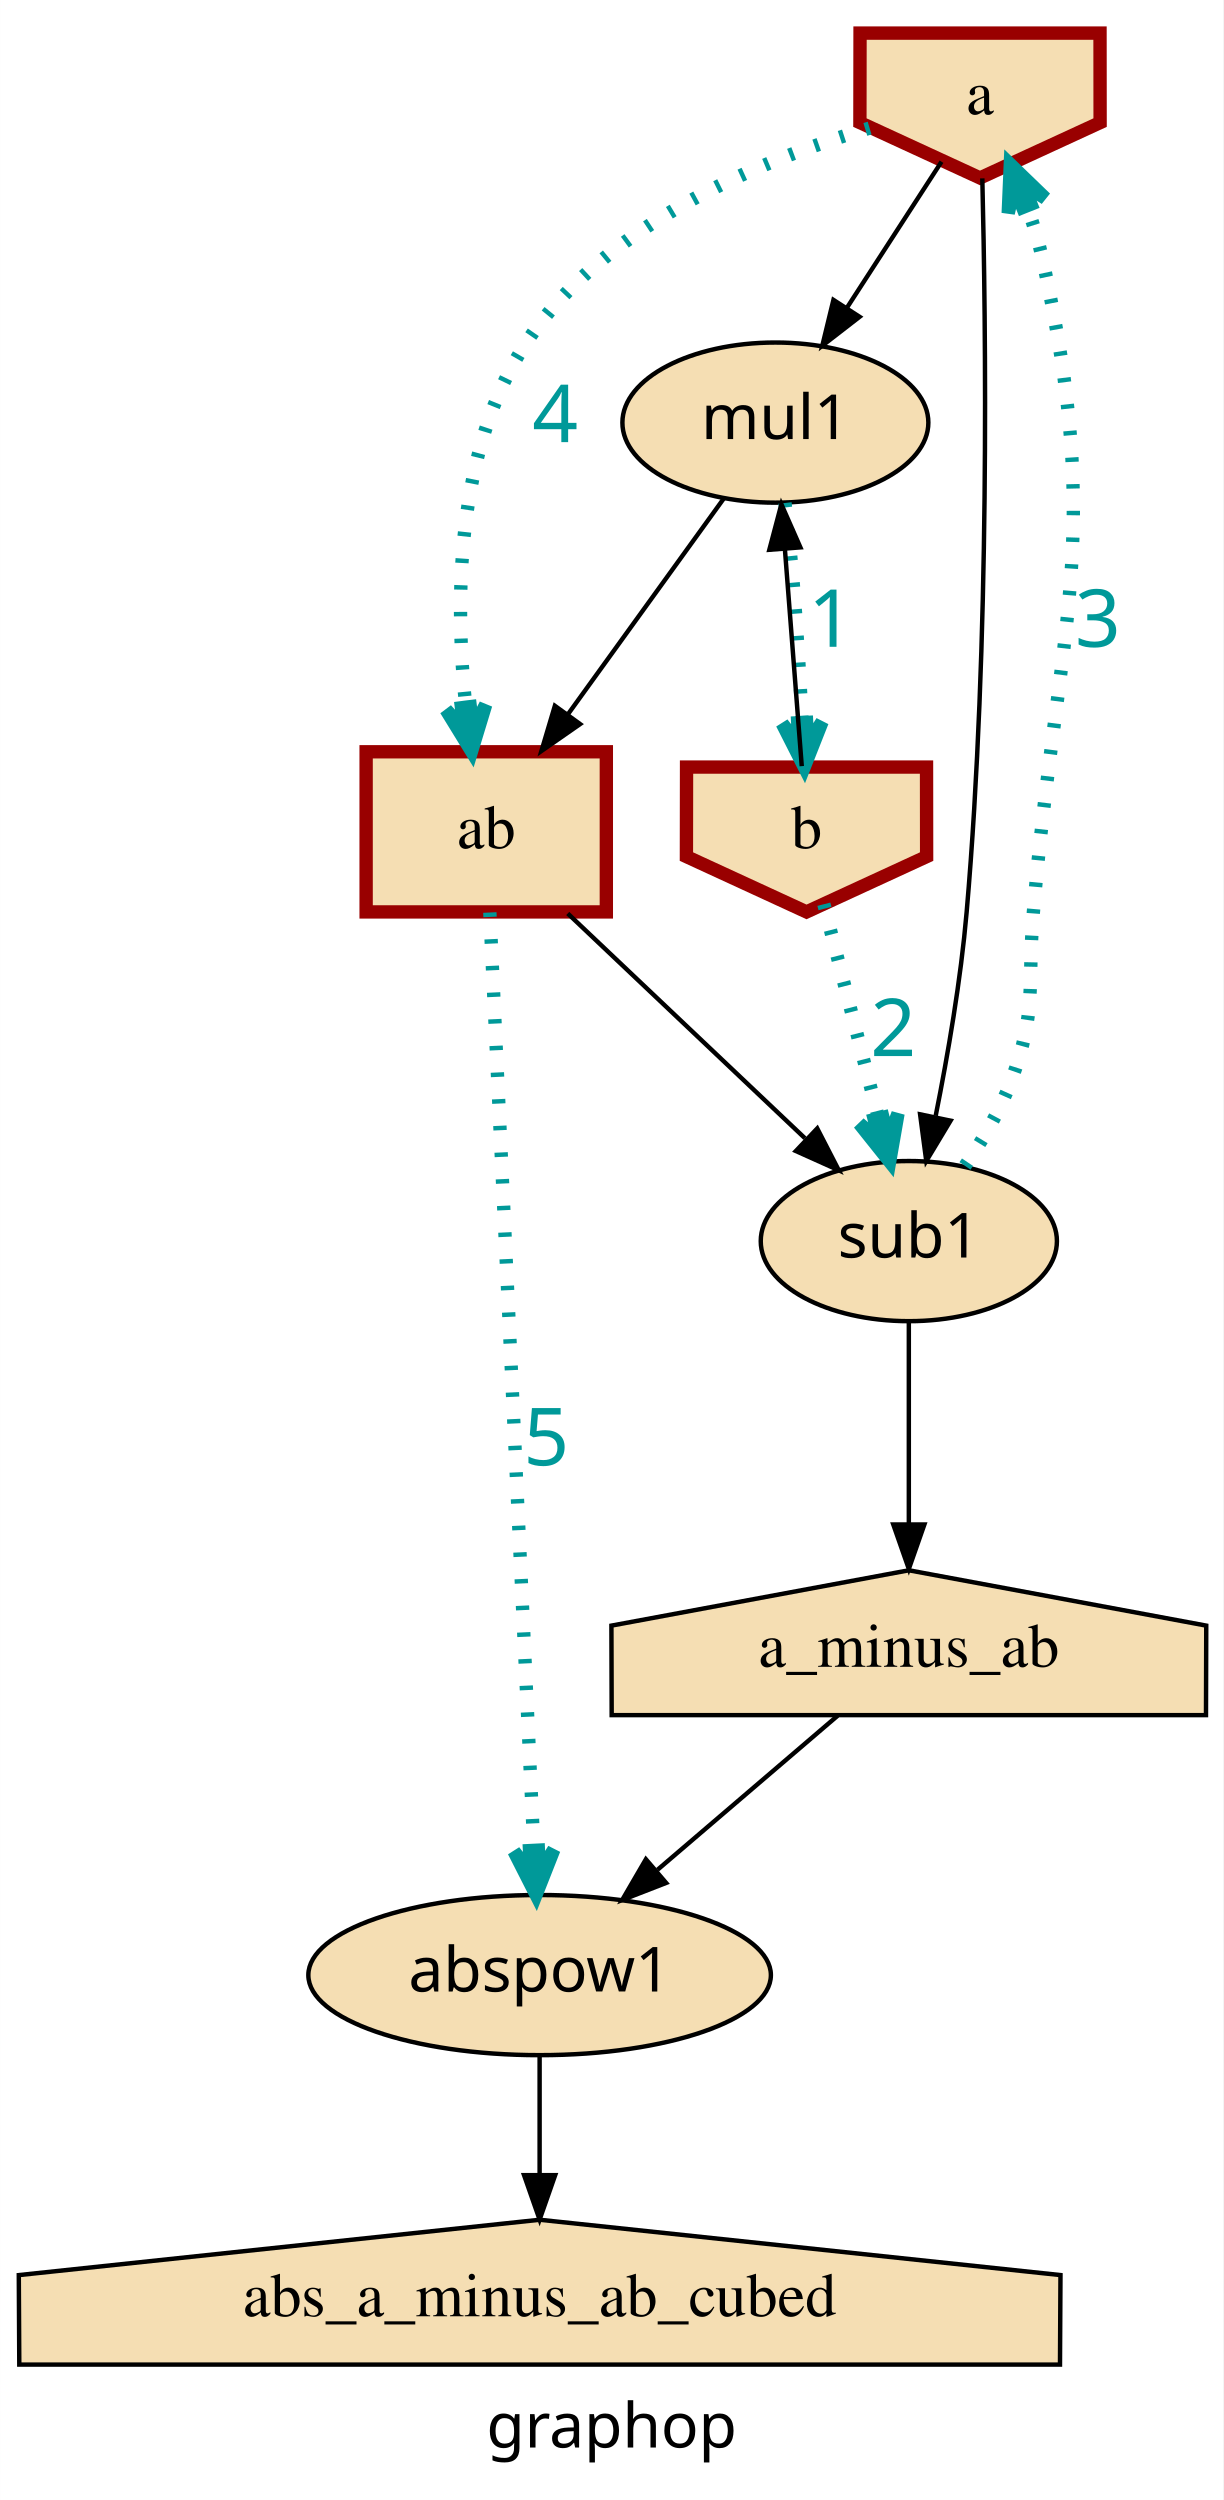
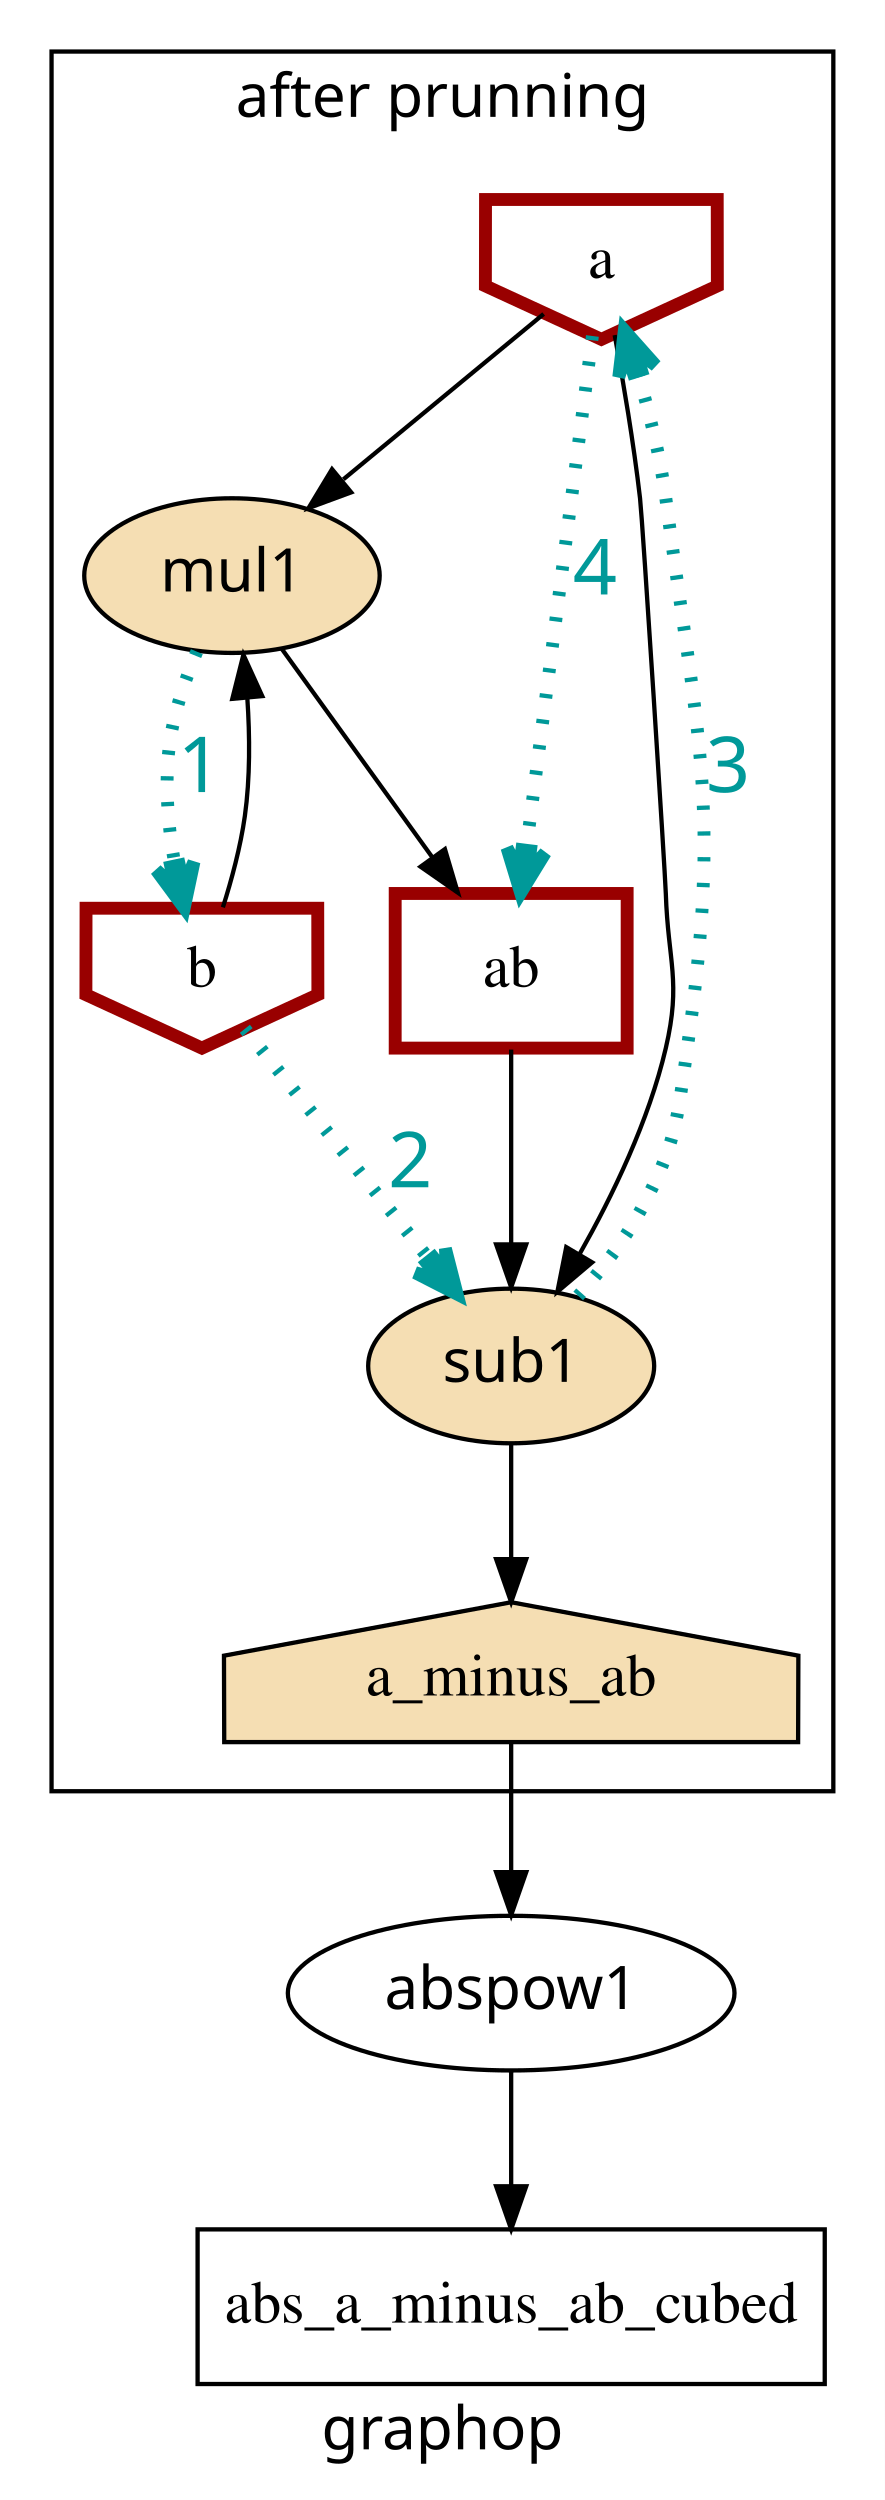
- <svg xmlns="http://www.w3.org/2000/svg" width="275pt" height="562pt" viewBox="0.00 0.00 274.97 562.00">
-   <g id="graph0" class="graph" transform="scale(1 1) rotate(0) translate(4 558)">
-     <polygon fill="white" stroke="transparent" points="-4,4 -4,-558 270.97,-558 270.97,4 -4,4" />
-     <text text-anchor="middle" x="133.49" y="-7.8" font-family="italic" font-size="14.00">graphop</text>
+ <svg xmlns="http://www.w3.org/2000/svg" width="206pt" height="582pt" viewBox="0.00 0.00 206.00 582.00">
+   <g id="graph0" class="graph" transform="scale(1 1) rotate(0) translate(4 578)">
+     <polygon fill="white" stroke="transparent" points="-4,4 -4,-578 202,-578 202,4 -4,4" />
+     <text text-anchor="middle" x="99" y="-7.8" font-family="italic" font-size="14.00">graphop</text>
+     <g id="clust1" class="cluster">
+       <polygon fill="none" stroke="black" points="8,-161 8,-566 190,-566 190,-161 8,-161" />
+       <text text-anchor="middle" x="99" y="-550.8" font-family="italic" font-size="14.00">after prunning</text>
+     </g>
    <g id="node1" class="node">
-       <polygon fill="wheat" stroke="#990000" stroke-width="3" points="189.29,-530.44 216.29,-518 243.29,-530.44 243.27,-550.56 189.32,-550.56 189.29,-530.44" />
-       <text text-anchor="middle" x="216.29" y="-532.3" font-family="Times,serif" font-size="14.00">a</text>
+       <ellipse fill="none" stroke="black" cx="115" cy="-114" rx="51.99" ry="18" />
+       <text text-anchor="middle" x="115" y="-110.3" font-family="italic" font-size="14.00">abspow1</text>
    </g>
    <g id="node2" class="node">
-       <ellipse fill="wheat" stroke="black" cx="170.29" cy="-463" rx="34.39" ry="18" />
-       <text text-anchor="middle" x="170.29" y="-459.3" font-family="italic" font-size="14.00">mul1</text>
+       <polygon fill="none" stroke="black" points="188,-59 42,-59 42,-23 188,-23 188,-59" />
+       <text text-anchor="middle" x="115" y="-37.3" font-family="Times,serif" font-size="14.00">abs_a_minus_ab_cubed</text>
+     </g>
+     <g id="edge8" class="edge">
+       <path fill="none" stroke="black" d="M115,-95.81C115,-87.79 115,-78.05 115,-69.07" />
+       <polygon fill="black" stroke="black" points="118.5,-69.03 115,-59.03 111.5,-69.03 118.5,-69.03" />
+     </g>
+     <g id="node3" class="node">
+       <polygon fill="none" stroke="#990000" stroke-width="3" points="109,-511.44 136,-499 163,-511.44 162.97,-531.56 109.03,-531.56 109,-511.44" />
+       <text text-anchor="middle" x="136" y="-513.3" font-family="Times,serif" font-size="14.00">a</text>
+     </g>
+     <g id="node4" class="node">
+       <ellipse fill="wheat" stroke="black" cx="50" cy="-444" rx="34.39" ry="18" />
+       <text text-anchor="middle" x="50" y="-440.3" font-family="italic" font-size="14.00">mul1</text>
    </g>
    <g id="edge1" class="edge">
-       <path fill="none" stroke="black" d="M207.64,-521.65C201.64,-512.39 193.48,-499.79 186.32,-488.73" />
-       <polygon fill="black" stroke="black" points="189.22,-486.78 180.84,-480.29 183.34,-490.58 189.22,-486.78" />
+       <path fill="none" stroke="black" d="M122.56,-504.91C110.13,-494.64 91.3,-479.09 75.93,-466.41" />
+       <polygon fill="black" stroke="black" points="77.76,-463.38 67.82,-459.71 73.3,-468.78 77.76,-463.38" />
    </g>
-     <g id="node4" class="node">
-       <polygon fill="wheat" stroke="#990000" stroke-width="3" points="132.29,-389 78.29,-389 78.29,-353 132.29,-353 132.29,-389" />
-       <text text-anchor="middle" x="105.29" y="-367.3" font-family="Times,serif" font-size="14.00">ab</text>
+     <g id="node6" class="node">
+       <polygon fill="none" stroke="#990000" stroke-width="3" points="142,-370 88,-370 88,-334 142,-334 142,-370" />
+       <text text-anchor="middle" x="115" y="-348.3" font-family="Times,serif" font-size="14.00">ab</text>
    </g>
    <g id="edge12" class="edge">
-       <path fill="none" stroke="#009999" stroke-width="3" stroke-dasharray="1,5" d="M191.47,-529.2C167.38,-522.16 131.95,-507.76 114.29,-481 98.33,-456.81 98.21,-422.72 100.7,-399.13" />
-       <polygon fill="#009999" stroke="#009999" stroke-width="3" points="101.99,-389.11 105.18,-399.6 102.34,-394.19 101.71,-399.15 100.72,-399.03 99.73,-398.9 100.36,-393.94 96.25,-398.45 101.99,-389.11 101.99,-389.11" />
-       <text text-anchor="middle" x="120.79" y="-458.6" font-family="bold" font-size="18.00" fill="#009999">4</text>
+       <path fill="none" stroke="#009999" stroke-width="3" stroke-dasharray="1,5" d="M133.91,-499.78C130.31,-471.87 122.93,-414.51 118.52,-380.35" />
+       <polygon fill="#009999" stroke="#009999" stroke-width="3" points="117.21,-370.14 122.95,-379.48 118.84,-374.97 119.48,-379.93 118.49,-380.05 117.49,-380.18 116.85,-375.22 114.02,-380.63 117.21,-370.14 117.21,-370.14" />
+       <text text-anchor="middle" x="134.5" y="-439.6" font-family="bold" font-size="18.00" fill="#009999">4</text>
+     </g>
+     <g id="node7" class="node">
+       <ellipse fill="wheat" stroke="black" cx="115" cy="-260" rx="33.29" ry="18" />
+       <text text-anchor="middle" x="115" y="-256.3" font-family="italic" font-size="14.00">sub1</text>
+     </g>
+     <g id="edge2" class="edge">
+       <path fill="none" stroke="black" d="M139.1,-499.99C141.07,-489.28 143.52,-474.84 145,-462 145.59,-456.91 150.83,-375.12 151,-370 151.52,-354.01 154.63,-349.58 151,-334 147.06,-317.12 138.63,-299.65 130.92,-286.04" />
+       <polygon fill="black" stroke="black" points="133.85,-284.12 125.76,-277.28 127.82,-287.67 133.85,-284.12" />
    </g>
    <g id="node5" class="node">
-       <ellipse fill="wheat" stroke="black" cx="200.29" cy="-279" rx="33.29" ry="18" />
-       <text text-anchor="middle" x="200.29" y="-275.3" font-family="italic" font-size="14.00">sub1</text>
-     </g>
-     <g id="edge2" class="edge">
-       <path fill="none" stroke="black" d="M216.81,-517.9C217.6,-485.6 218.54,-413.45 213.29,-353 211.97,-337.72 209.06,-320.85 206.33,-307.18" />
-       <polygon fill="black" stroke="black" points="209.67,-306.07 204.21,-296.99 202.82,-307.5 209.67,-306.07" />
-     </g>
-     <g id="node3" class="node">
-       <polygon fill="wheat" stroke="#990000" stroke-width="3" points="150.29,-365.44 177.29,-353 204.29,-365.44 204.27,-385.56 150.32,-385.56 150.29,-365.44" />
-       <text text-anchor="middle" x="177.29" y="-367.3" font-family="Times,serif" font-size="14.00">b</text>
+       <polygon fill="none" stroke="#990000" stroke-width="3" points="16,-346.44 43,-334 70,-346.44 69.97,-366.56 16.03,-366.56 16,-346.44" />
+       <text text-anchor="middle" x="43" y="-348.3" font-family="Times,serif" font-size="14.00">b</text>
    </g>
    <g id="edge9" class="edge">
-       <path fill="none" stroke="#009999" stroke-width="3" stroke-dasharray="1,5" d="M172.45,-444.93C173.11,-439.24 173.8,-432.85 174.29,-427 175.16,-416.75 175.82,-405.41 176.31,-395.7" />
-       <polygon fill="#009999" stroke="#009999" stroke-width="3" points="176.78,-385.58 180.81,-395.77 177.54,-390.62 177.31,-395.61 176.31,-395.57 175.31,-395.52 175.55,-390.53 171.82,-395.36 176.78,-385.58 176.78,-385.58" />
-       <text text-anchor="middle" x="182.79" y="-412.6" font-family="bold" font-size="18.00" fill="#009999">1</text>
+       <path fill="none" stroke="#009999" stroke-width="3" stroke-dasharray="1,5" d="M41.82,-426.3C39.45,-420.63 37.19,-414.17 36,-408 34.02,-397.73 34.98,-386.26 36.75,-376.47" />
+       <polygon fill="#009999" stroke="#009999" stroke-width="3" points="38.88,-366.64 41.16,-377.36 38.8,-371.74 37.74,-376.62 36.76,-376.41 35.78,-376.2 36.84,-371.31 32.36,-375.46 38.88,-366.64 38.88,-366.64" />
+       <text text-anchor="middle" x="42.5" y="-393.6" font-family="bold" font-size="18.00" fill="#009999">1</text>
    </g>
    <g id="edge3" class="edge">
-       <path fill="none" stroke="black" d="M158.67,-445.91C148.94,-432.43 134.86,-412.95 123.61,-397.37" />
-       <polygon fill="black" stroke="black" points="126.39,-395.23 117.7,-389.18 120.72,-399.33 126.39,-395.23" />
+       <path fill="none" stroke="black" d="M61.62,-426.91C71.36,-413.43 85.43,-393.95 96.68,-378.37" />
+       <polygon fill="black" stroke="black" points="99.58,-380.33 102.59,-370.18 93.9,-376.23 99.58,-380.33" />
    </g>
    <g id="edge4" class="edge">
-       <path fill="none" stroke="black" d="M176.22,-385.77C175.21,-398.72 173.68,-418.5 172.42,-434.66" />
-       <polygon fill="black" stroke="black" points="168.93,-434.41 171.64,-444.65 175.91,-434.95 168.93,-434.41" />
+       <path fill="none" stroke="black" d="M47.89,-366.77C49.91,-373.14 52,-380.87 53,-388 54.24,-396.89 54.17,-406.65 53.58,-415.45" />
+       <polygon fill="black" stroke="black" points="50.08,-415.31 52.66,-425.59 57.05,-415.95 50.08,-415.31" />
    </g>
    <g id="edge10" class="edge">
-       <path fill="none" stroke="#009999" stroke-width="3" stroke-dasharray="1,5" d="M181.19,-354.73C184.56,-341.57 189.49,-322.26 193.5,-306.57" />
-       <polygon fill="#009999" stroke="#009999" stroke-width="3" points="195.98,-296.88 197.86,-307.68 195.71,-301.97 194.47,-306.81 193.5,-306.56 192.53,-306.32 193.77,-301.47 189.14,-305.45 195.98,-296.88 195.98,-296.88" />
-       <text text-anchor="middle" x="196.79" y="-320.6" font-family="bold" font-size="18.00" fill="#009999">2</text>
+       <path fill="none" stroke="#009999" stroke-width="3" stroke-dasharray="1,5" d="M53.01,-338.49C64.1,-324.62 82.24,-301.95 96.04,-284.7" />
+       <polygon fill="#009999" stroke="#009999" stroke-width="3" points="102.41,-276.73 99.68,-287.35 100.07,-281.26 96.95,-285.17 96.17,-284.54 95.38,-283.92 98.51,-280.01 92.65,-281.73 102.41,-276.73 102.41,-276.73" />
+       <text text-anchor="middle" x="91.5" y="-301.6" font-family="bold" font-size="18.00" fill="#009999">2</text>
    </g>
    <g id="edge5" class="edge">
-       <path fill="none" stroke="black" d="M123.61,-352.65C138.81,-338.25 160.51,-317.69 176.95,-302.11" />
-       <polygon fill="black" stroke="black" points="179.7,-304.33 184.55,-294.91 174.89,-299.25 179.7,-304.33" />
-     </g>
-     <g id="node7" class="node">
-       <ellipse fill="wheat" stroke="black" cx="117.29" cy="-114" rx="51.99" ry="18" />
-       <text text-anchor="middle" x="117.29" y="-110.3" font-family="italic" font-size="14.00">abspow1</text>
-     </g>
-     <g id="edge13" class="edge">
-       <path fill="none" stroke="#009999" stroke-width="3" stroke-dasharray="1,5" d="M106.1,-352.87C108.14,-309.5 113.52,-195.06 116.01,-142.32" />
-       <polygon fill="#009999" stroke="#009999" stroke-width="3" points="116.49,-132.05 120.51,-142.25 117.25,-137.09 117.02,-142.09 116.02,-142.04 115.02,-141.99 115.26,-137 111.52,-141.83 116.49,-132.05 116.49,-132.05" />
-       <text text-anchor="middle" x="118.79" y="-228.6" font-family="bold" font-size="18.00" fill="#009999">5</text>
+       <path fill="none" stroke="black" d="M115,-333.65C115,-320.82 115,-303.11 115,-288.38" />
+       <polygon fill="black" stroke="black" points="118.5,-288.3 115,-278.3 111.5,-288.3 118.5,-288.3" />
    </g>
    <g id="edge11" class="edge">
-       <path fill="none" stroke="#009999" stroke-width="3" stroke-dasharray="1,5" d="M212.92,-295.91C216.86,-301.63 220.81,-308.32 223.29,-315 229.23,-330.97 226.86,-336.03 228.29,-353 233.77,-418.11 244.33,-436.19 230.29,-500 229.46,-503.8 228.25,-507.73 226.9,-511.52" />
-       <polygon fill="#009999" stroke="#009999" stroke-width="3" points="223.1,-521.03 222.63,-510.08 224.03,-516.02 225.88,-511.37 226.81,-511.74 227.74,-512.11 225.88,-516.76 230.99,-513.41 223.1,-521.03 223.1,-521.03" />
-       <text text-anchor="middle" x="242.79" y="-412.6" font-family="bold" font-size="18.00" fill="#009999">3</text>
+       <path fill="none" stroke="#009999" stroke-width="3" stroke-dasharray="1,5" d="M130.61,-276.31C135.79,-282.08 141.2,-288.96 145,-296 153.36,-311.47 153.53,-316.59 156,-334 163.99,-390.37 158.43,-405.55 151,-462 149.71,-471.81 147.07,-482.35 144.37,-491.49" />
+       <polygon fill="#009999" stroke="#009999" stroke-width="3" points="141.35,-501.1 140.05,-490.22 141.9,-496.03 143.39,-491.26 144.35,-491.56 145.3,-491.86 143.8,-496.63 148.64,-492.91 141.35,-501.1 141.35,-501.1" />
+       <text text-anchor="middle" x="165.5" y="-393.6" font-family="bold" font-size="18.00" fill="#009999">3</text>
    </g>
-     <g id="node6" class="node">
-       <polygon fill="wheat" stroke="black" points="267.15,-192.56 200.29,-205 133.43,-192.56 133.49,-172.44 267.09,-172.44 267.15,-192.56" />
-       <text text-anchor="middle" x="200.29" y="-183.3" font-family="Times,serif" font-size="14.00">a_minus_ab</text>
+     <g id="node8" class="node">
+       <polygon fill="wheat" stroke="black" points="181.86,-192.56 115,-205 48.14,-192.56 48.2,-172.44 181.8,-172.44 181.86,-192.56" />
+       <text text-anchor="middle" x="115" y="-183.3" font-family="Times,serif" font-size="14.00">a_minus_ab</text>
    </g>
    <g id="edge6" class="edge">
-       <path fill="none" stroke="black" d="M200.29,-260.65C200.29,-247.82 200.29,-230.11 200.29,-215.38" />
-       <polygon fill="black" stroke="black" points="203.79,-215.3 200.29,-205.3 196.79,-215.3 203.79,-215.3" />
+       <path fill="none" stroke="black" d="M115,-241.81C115,-233.79 115,-224.05 115,-215.07" />
+       <polygon fill="black" stroke="black" points="118.5,-215.03 115,-205.03 111.5,-215.03 118.5,-215.03" />
    </g>
    <g id="edge7" class="edge">
-       <path fill="none" stroke="black" d="M184.29,-172.31C172.82,-162.5 157.11,-149.06 143.78,-137.66" />
-       <polygon fill="black" stroke="black" points="145.73,-134.72 135.85,-130.88 141.18,-140.04 145.73,-134.72" />
-     </g>
-     <g id="node8" class="node">
-       <polygon fill="wheat" stroke="black" points="234.38,-46.56 117.29,-59 0.21,-46.56 0.32,-26.44 234.27,-26.44 234.38,-46.56" />
-       <text text-anchor="middle" x="117.29" y="-37.3" font-family="Times,serif" font-size="14.00">abs_a_minus_ab_cubed</text>
-     </g>
-     <g id="edge8" class="edge">
-       <path fill="none" stroke="black" d="M117.29,-95.81C117.29,-87.79 117.29,-78.05 117.29,-69.07" />
-       <polygon fill="black" stroke="black" points="120.79,-69.03 117.29,-59.03 113.79,-69.03 120.79,-69.03" />
+       <path fill="none" stroke="black" d="M115,-172.31C115,-163.82 115,-152.6 115,-142.35" />
+       <polygon fill="black" stroke="black" points="118.5,-142.16 115,-132.16 111.5,-142.16 118.5,-142.16" />
    </g>
  </g>
</svg>
